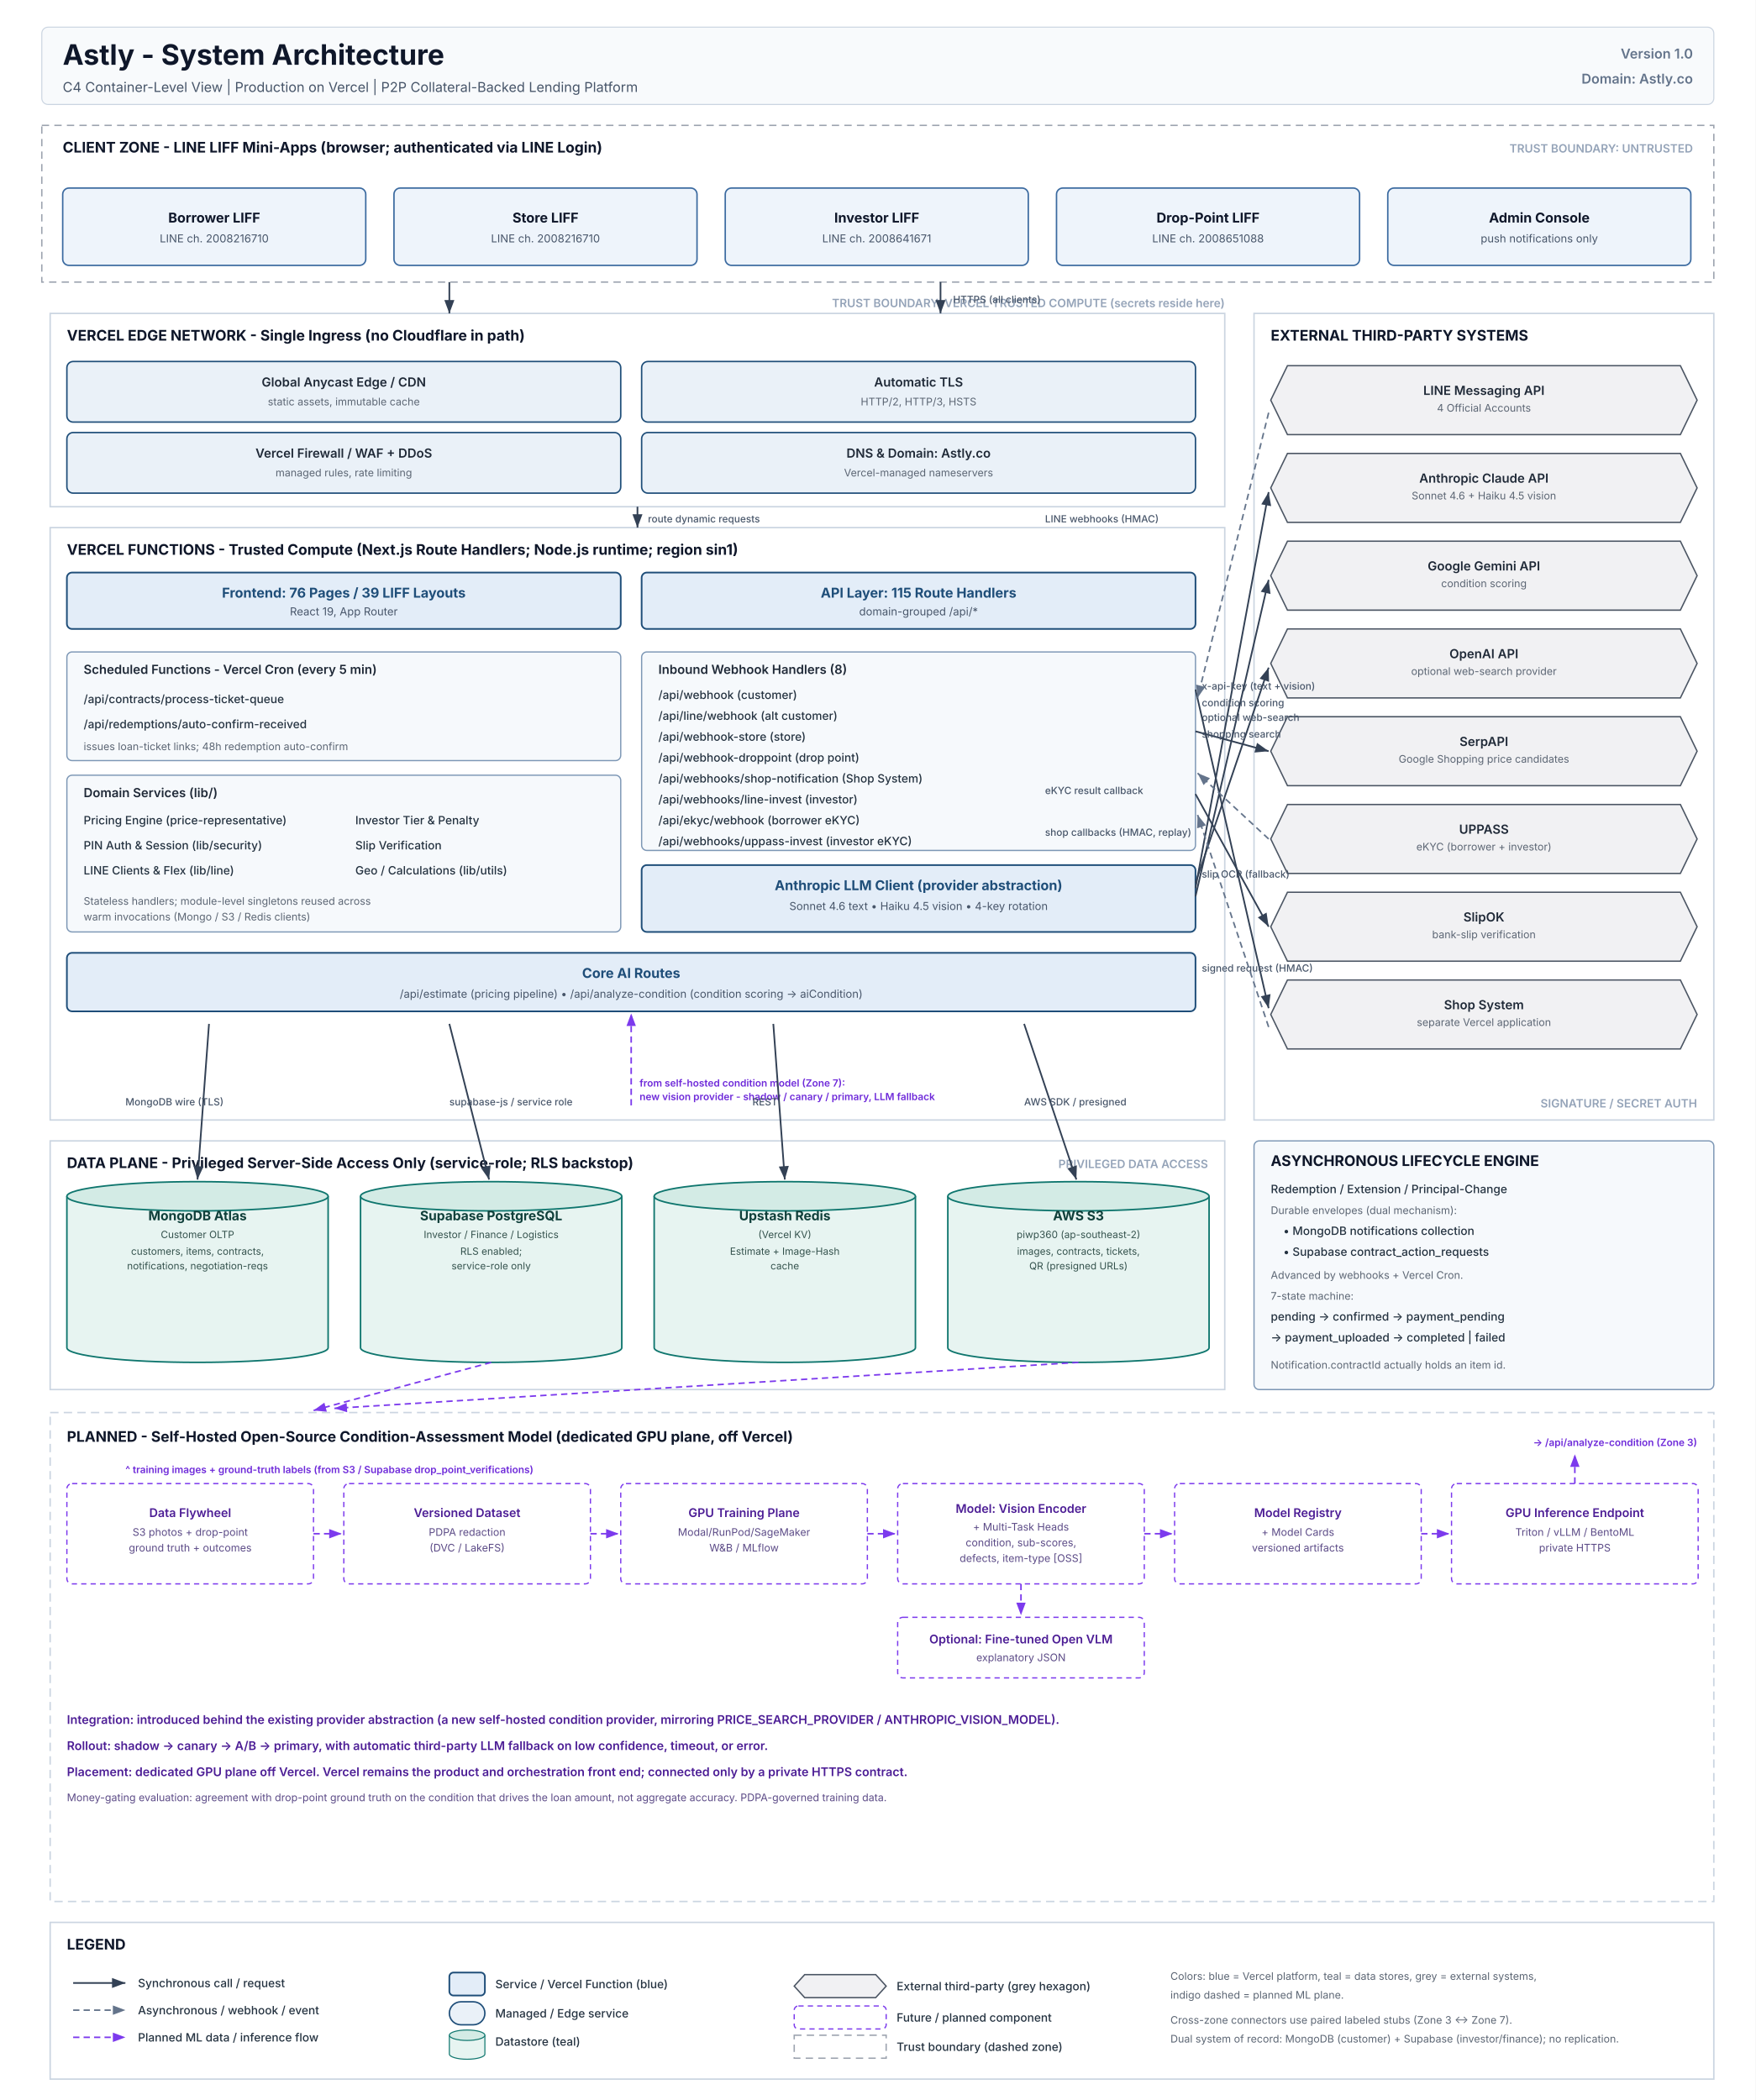
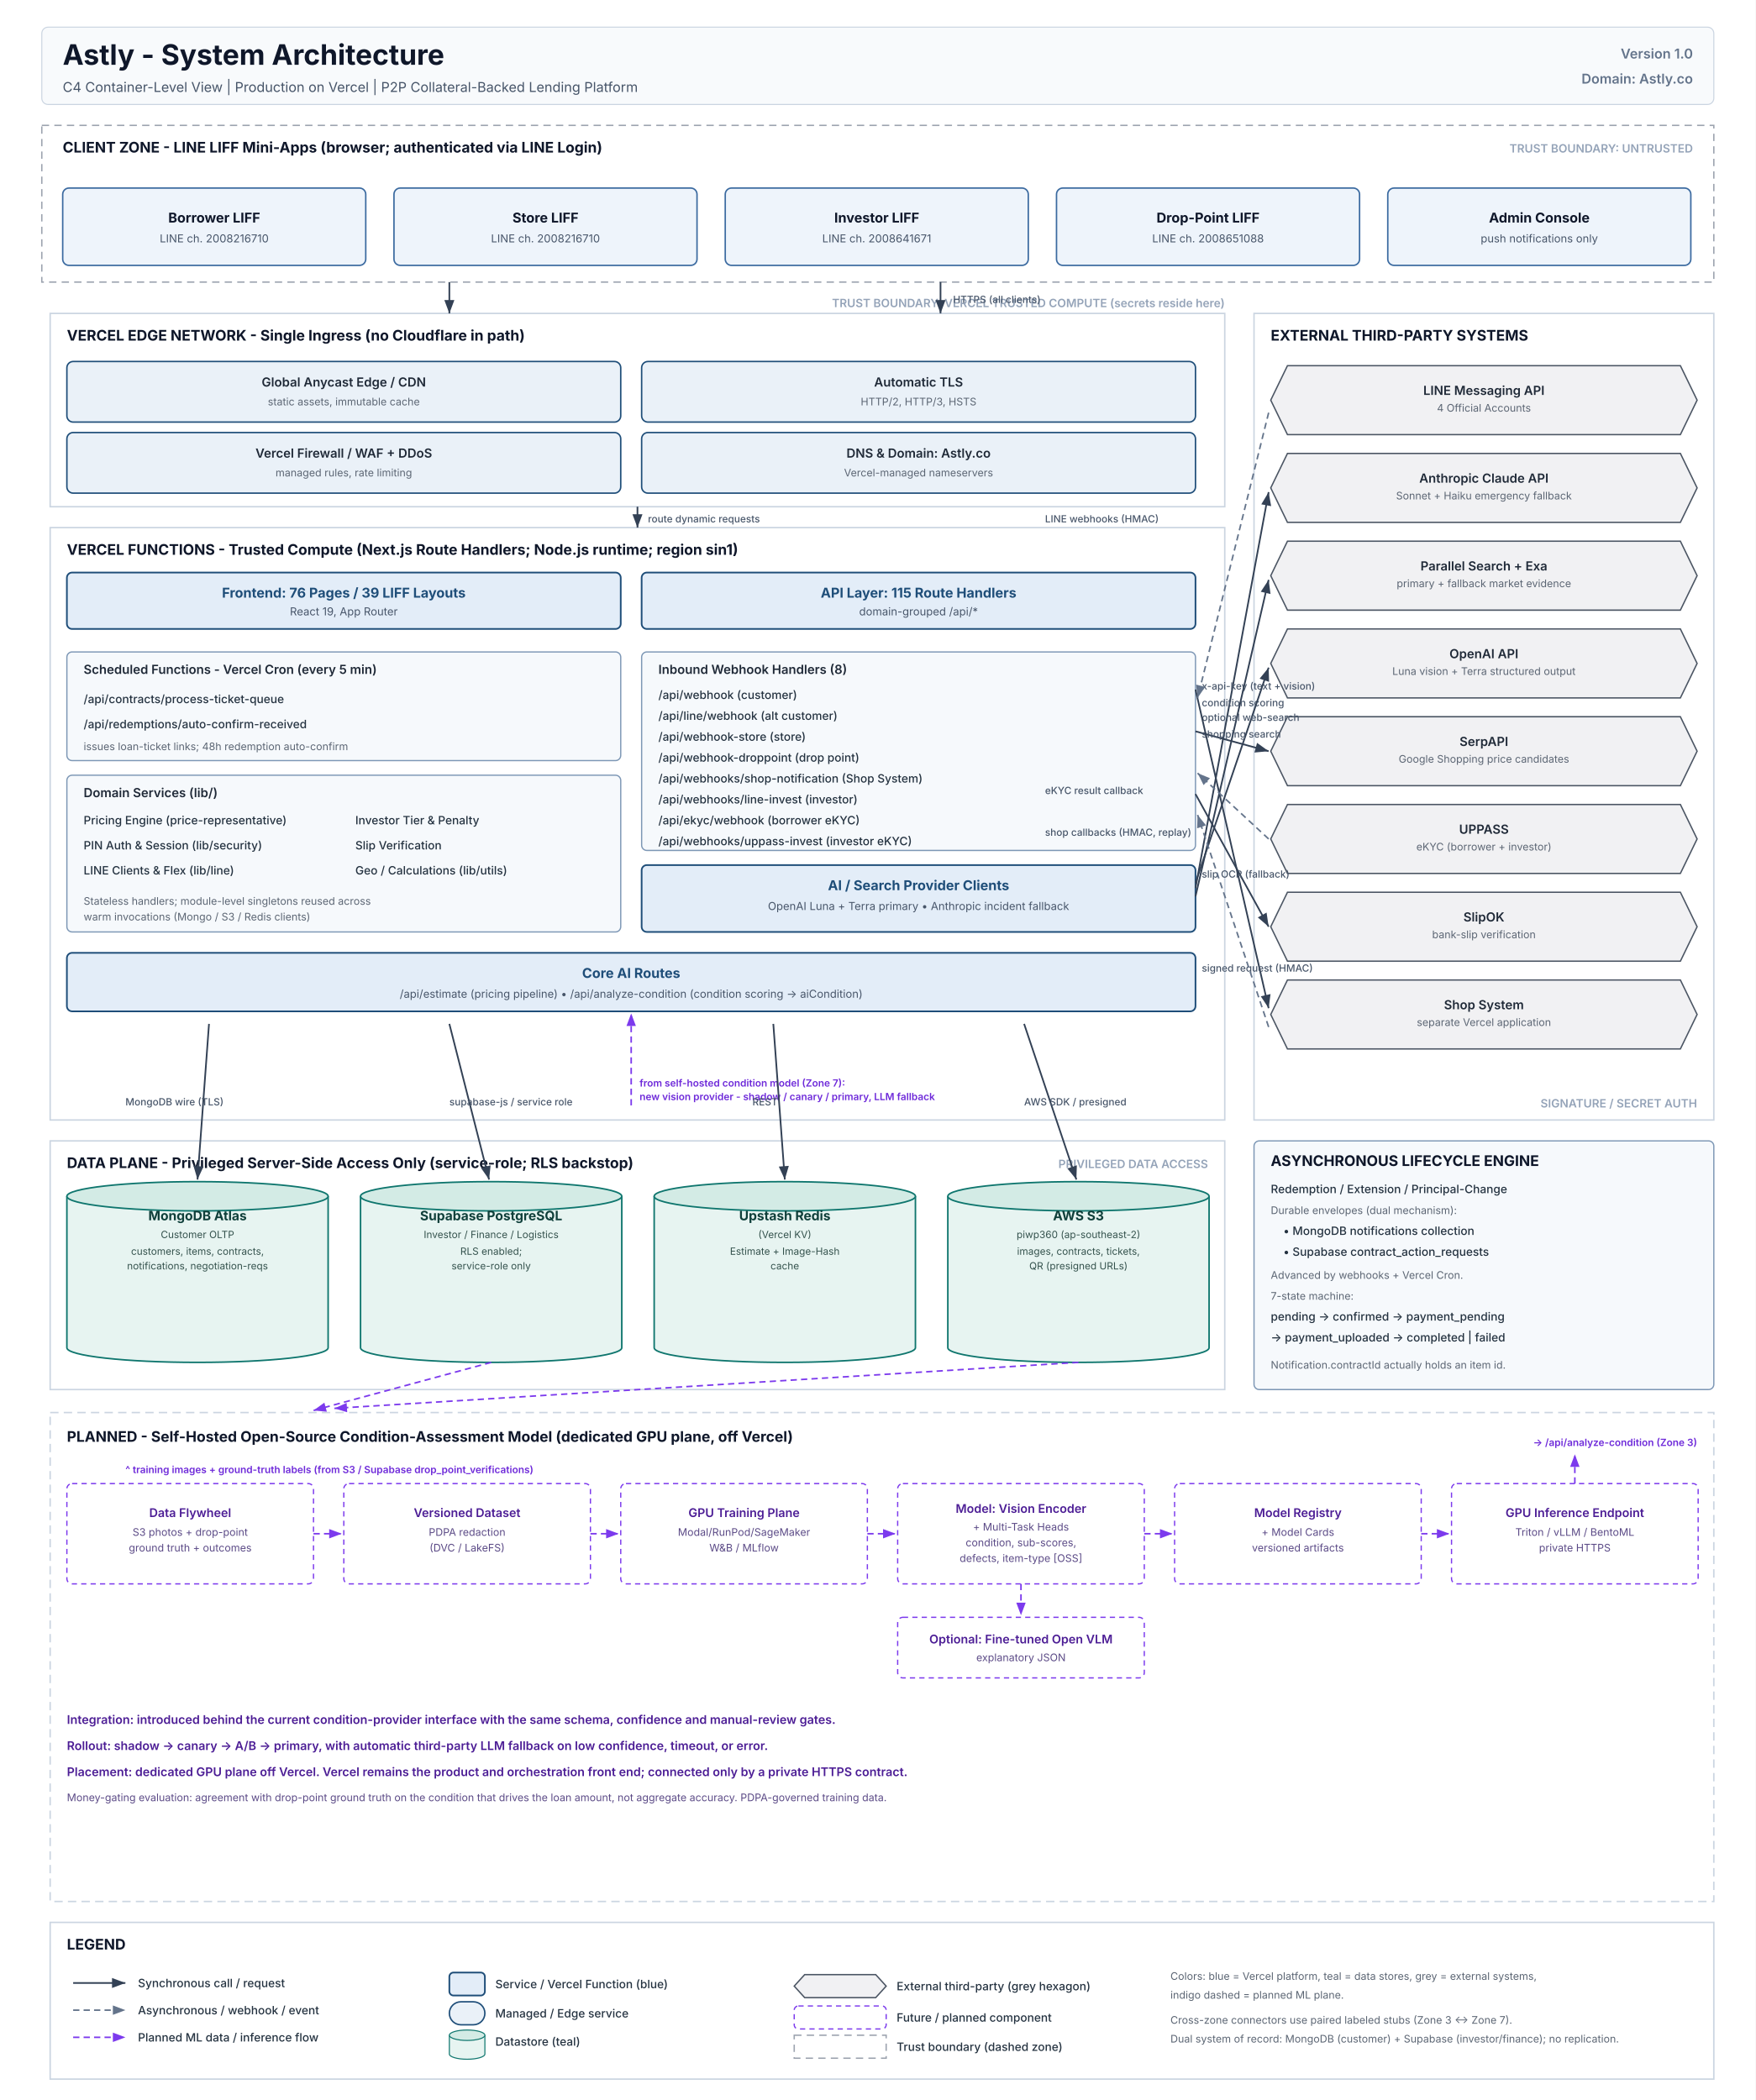
<svg xmlns="http://www.w3.org/2000/svg" viewBox="0 0 1680 2010" role="img" font-family="Inter, 'Helvetica Neue', Arial, sans-serif">
  <defs>
    <marker id="ar" markerWidth="10" markerHeight="10" refX="8" refY="3" orient="auto">
      <path d="M0,0 L8,3 L0,6 z" fill="#334155" />
    </marker>
    <marker id="arA" markerWidth="10" markerHeight="10" refX="8" refY="3" orient="auto">
      <path d="M0,0 L8,3 L0,6 z" fill="#64748b" />
    </marker>
    <marker id="arF" markerWidth="10" markerHeight="10" refX="8" refY="3" orient="auto">
      <path d="M0,0 L8,3 L0,6 z" fill="#7c3aed" />
    </marker>
    <style>
.zone{fill:#ffffff;stroke:#cbd5e1;stroke-width:1.4}
.zt{font-size:14px;font-weight:700;fill:#0f172a}
.tl{font-size:11px;font-weight:600;fill:#94a3b8}
.client{fill:#eef4fb;stroke:#3b6aa0;stroke-width:1.4}
.edge{fill:#eaf1f8;stroke:#1f4e79;stroke-width:1.4}
.fn{fill:#f6f9fc;stroke:#7d97b5;stroke-width:1.2}
.node{fill:#e3edf8;stroke:#1f4e79;stroke-width:1.6}
.ext{fill:#f1f1f3;stroke:#4b5563;stroke-width:1.3}
.futb{fill:#ffffff;stroke:#7c3aed;stroke-width:1.2;stroke-dasharray:5 4}
.t{font-size:13px;font-weight:700;fill:#0f172a}
.tb{font-size:13px;font-weight:700;fill:#1f4e79}
.ts{font-size:10.5px;font-weight:400;fill:#475569}
.tx{font-size:12px;font-weight:600;fill:#1f2937}
.xs{font-size:10px;font-weight:400;fill:#5b6573}
.li{font-size:11px;font-weight:500;fill:#243240}
.td{font-size:12.5px;font-weight:700;fill:#0f3f3a}
.tds{font-size:9.5px;font-weight:400;fill:#33514c}
.tf{font-size:11.5px;font-weight:600;fill:#4c1d95}
.tfs{font-size:10px;font-weight:400;fill:#5b4a86}
.lbl{font-size:9.5px;font-weight:500;fill:#475569}
.lblF{font-size:9.5px;font-weight:600;fill:#6d28d9}
.flow{stroke:#334155;stroke-width:1.6;fill:none;marker-end:url(#ar)}
.async{stroke:#64748b;stroke-width:1.5;fill:none;stroke-dasharray:6 4;marker-end:url(#arA)}
.fasync{stroke:#7c3aed;stroke-width:1.5;fill:none;stroke-dasharray:6 4;marker-end:url(#arF)}
.trust{fill:none;stroke:#9ca3af;stroke-width:1.3;stroke-dasharray:7 5}
</style>
  </defs>
  <rect x="0" y="0" width="1680" height="2010" fill="#ffffff" />
  <rect x="40" y="26" width="1600" height="74" rx="6" fill="#f8fafc" stroke="#cbd5e1" />
  <text x="60" y="62" font-size="27" font-weight="700" fill="#0f172a">Astly  -  System Architecture</text>
  <text x="60" y="88" font-size="13" fill="#475569">C4 Container-Level View    |    Production on Vercel    |    P2P Collateral-Backed Lending Platform</text>
  <text x="1620" y="56" text-anchor="end" font-size="13" font-weight="600" fill="#64748b">Version 1.0</text>
  <text x="1620" y="80" text-anchor="end" font-size="13" font-weight="600" fill="#64748b">Domain: Astly.co</text>
  <rect class="zone trust" x="40" y="120" width="1600" height="150" />
  <text class="zt" x="60" y="146">CLIENT ZONE   -   LINE LIFF Mini-Apps (browser; authenticated via LINE Login)</text>
  <text class="tl" x="1620" y="146" text-anchor="end">TRUST BOUNDARY: UNTRUSTED</text>
  <g>
    <rect class="client" x="60" y="180" width="290" height="74" rx="6" />
    <text class="t" x="205" y="213" text-anchor="middle">Borrower LIFF</text>
    <text class="ts" x="205" y="232" text-anchor="middle">LINE ch. 2008216710</text>
    <rect class="client" x="377" y="180" width="290" height="74" rx="6" />
    <text class="t" x="522" y="213" text-anchor="middle">Store LIFF</text>
    <text class="ts" x="522" y="232" text-anchor="middle">LINE ch. 2008216710</text>
    <rect class="client" x="694" y="180" width="290" height="74" rx="6" />
    <text class="t" x="839" y="213" text-anchor="middle">Investor LIFF</text>
    <text class="ts" x="839" y="232" text-anchor="middle">LINE ch. 2008641671</text>
    <rect class="client" x="1011" y="180" width="290" height="74" rx="6" />
    <text class="t" x="1156" y="213" text-anchor="middle">Drop-Point LIFF</text>
    <text class="ts" x="1156" y="232" text-anchor="middle">LINE ch. 2008651088</text>
    <rect class="client" x="1328" y="180" width="290" height="74" rx="6" />
    <text class="t" x="1473" y="213" text-anchor="middle">Admin Console</text>
    <text class="ts" x="1473" y="232" text-anchor="middle">push notifications only</text>
  </g>
  <text class="tl" x="1172" y="294" text-anchor="end">TRUST BOUNDARY: VERCEL TRUSTED COMPUTE (secrets reside here)</text>
  <rect class="zone" x="48" y="300" width="1124" height="185" />
  <text class="zt" x="64" y="326">VERCEL EDGE NETWORK   -   Single Ingress (no Cloudflare in path)</text>
  <rect class="edge" x="64" y="346" width="530" height="58" rx="6" />
  <text class="tx" x="329" y="370" text-anchor="middle">Global Anycast Edge / CDN</text>
  <text class="xs" x="329" y="388" text-anchor="middle">static assets, immutable cache</text>
  <rect class="edge" x="614" y="346" width="530" height="58" rx="6" />
  <text class="tx" x="879" y="370" text-anchor="middle">Automatic TLS</text>
  <text class="xs" x="879" y="388" text-anchor="middle">HTTP/2, HTTP/3, HSTS</text>
  <rect class="edge" x="64" y="414" width="530" height="58" rx="6" />
  <text class="tx" x="329" y="438" text-anchor="middle">Vercel Firewall / WAF + DDoS</text>
  <text class="xs" x="329" y="456" text-anchor="middle">managed rules, rate limiting</text>
  <rect class="edge" x="614" y="414" width="530" height="58" rx="6" />
  <text class="tx" x="879" y="438" text-anchor="middle">DNS &amp; Domain: Astly.co</text>
  <text class="xs" x="879" y="456" text-anchor="middle">Vercel-managed nameservers</text>
  <rect class="zone" x="48" y="505" width="1124" height="567" />
  <text class="zt" x="64" y="531">VERCEL FUNCTIONS   -   Trusted Compute (Next.js Route Handlers; Node.js runtime; region sin1)</text>
  <rect class="node" x="64" y="548" width="530" height="54" rx="5" />
  <text class="tb" x="329" y="572" text-anchor="middle">Frontend: 76 Pages / 39 LIFF Layouts</text>
  <text class="ts" x="329" y="589" text-anchor="middle">React 19, App Router</text>
  <rect class="node" x="614" y="548" width="530" height="54" rx="5" />
  <text class="tb" x="879" y="572" text-anchor="middle">API Layer: 115 Route Handlers</text>
  <text class="ts" x="879" y="589" text-anchor="middle">domain-grouped /api/*</text>
  <rect class="fn" x="64" y="624" width="530" height="104" rx="5" />
  <text class="tx" x="80" y="645">Scheduled Functions  -  Vercel Cron (every 5 min)</text>
  <text class="li" x="80" y="673">/api/contracts/process-ticket-queue</text>
  <text class="li" x="80" y="697">/api/redemptions/auto-confirm-received</text>
  <text class="xs" x="80" y="718">issues loan-ticket links; 48h redemption auto-confirm</text>
  <rect class="fn" x="64" y="742" width="530" height="150" rx="5" />
  <text class="tx" x="80" y="763">Domain Services (lib/)</text>
  <text class="li" x="80" y="789">Pricing Engine (price-representative)</text>
  <text class="li" x="80" y="813">PIN Auth &amp; Session (lib/security)</text>
  <text class="li" x="80" y="837">LINE Clients &amp; Flex (lib/line)</text>
  <text class="li" x="340" y="789">Investor Tier &amp; Penalty</text>
  <text class="li" x="340" y="813">Slip Verification</text>
  <text class="li" x="340" y="837">Geo / Calculations (lib/utils)</text>
  <text class="xs" x="80" y="866">Stateless handlers; module-level singletons reused across</text>
  <text class="xs" x="80" y="881">warm invocations (Mongo / S3 / Redis clients)</text>
  <rect class="fn" x="614" y="624" width="530" height="190" rx="5" />
  <text class="tx" x="630" y="645">Inbound Webhook Handlers (8)</text>
  <text class="li" x="630" y="669">/api/webhook  (customer)</text>
  <text class="li" x="630" y="689">/api/line/webhook  (alt customer)</text>
  <text class="li" x="630" y="709">/api/webhook-store  (store)</text>
  <text class="li" x="630" y="729">/api/webhook-droppoint  (drop point)</text>
  <text class="li" x="630" y="749">/api/webhooks/shop-notification  (Shop System)</text>
  <text class="li" x="630" y="769">/api/webhooks/line-invest  (investor)</text>
  <text class="li" x="630" y="789">/api/ekyc/webhook  (borrower eKYC)</text>
  <text class="li" x="630" y="809">/api/webhooks/uppass-invest  (investor eKYC)</text>
  <rect class="node" x="614" y="828" width="530" height="64" rx="5" />
-   <text class="tb" x="879" y="852" text-anchor="middle">Anthropic LLM Client (provider abstraction)</text>
-   <text class="ts" x="879" y="871" text-anchor="middle">Sonnet 4.6 text  •  Haiku 4.5 vision  •  4-key rotation</text>
+   <text class="tb" x="879" y="852" text-anchor="middle">AI / Search Provider Clients</text>
+   <text class="ts" x="879" y="871" text-anchor="middle">OpenAI Luna + Terra primary  •  Anthropic incident fallback</text>
  <rect class="node" x="64" y="912" width="1080" height="56" rx="5" />
  <text class="tb" x="604" y="936" text-anchor="middle">Core AI Routes</text>
  <text class="ts" x="604" y="955" text-anchor="middle">/api/estimate (pricing pipeline)    •    /api/analyze-condition (condition scoring  -&gt;  aiCondition)</text>
  <line class="fasync" x1="604" y1="1058" x2="604" y2="970" />
  <text class="lblF" x="612" y="1040">from self-hosted condition model (Zone 7):</text>
  <text class="lblF" x="612" y="1053">new vision provider  -  shadow / canary / primary, LLM fallback</text>
  <rect class="zone" x="1200" y="300" width="440" height="772" />
  <text class="zt" x="1216" y="326">EXTERNAL THIRD-PARTY SYSTEMS</text>
  <text class="tl" x="1624" y="1060" text-anchor="end">SIGNATURE / SECRET AUTH</text>
  <g>
    <polygon class="ext" points="1232,350 1608,350 1624,383 1608,416 1232,416 1216,383" />
    <text class="tx" x="1420" y="378" text-anchor="middle">LINE Messaging API</text>
    <text class="xs" x="1420" y="394" text-anchor="middle">4 Official Accounts</text>
    <polygon class="ext" points="1232,434 1608,434 1624,467 1608,500 1232,500 1216,467" />
    <text class="tx" x="1420" y="462" text-anchor="middle">Anthropic Claude API</text>
-     <text class="xs" x="1420" y="478" text-anchor="middle">Sonnet 4.6 + Haiku 4.5 vision</text>
+     <text class="xs" x="1420" y="478" text-anchor="middle">Sonnet + Haiku emergency fallback</text>
    <polygon class="ext" points="1232,518 1608,518 1624,551 1608,584 1232,584 1216,551" />
-     <text class="tx" x="1420" y="546" text-anchor="middle">Google Gemini API</text>
-     <text class="xs" x="1420" y="562" text-anchor="middle">condition scoring</text>
+     <text class="tx" x="1420" y="546" text-anchor="middle">Parallel Search + Exa</text>
+     <text class="xs" x="1420" y="562" text-anchor="middle">primary + fallback market evidence</text>
    <polygon class="ext" points="1232,602 1608,602 1624,635 1608,668 1232,668 1216,635" />
    <text class="tx" x="1420" y="630" text-anchor="middle">OpenAI API</text>
-     <text class="xs" x="1420" y="646" text-anchor="middle">optional web-search provider</text>
+     <text class="xs" x="1420" y="646" text-anchor="middle">Luna vision + Terra structured output</text>
    <polygon class="ext" points="1232,686 1608,686 1624,719 1608,752 1232,752 1216,719" />
    <text class="tx" x="1420" y="714" text-anchor="middle">SerpAPI</text>
    <text class="xs" x="1420" y="730" text-anchor="middle">Google Shopping price candidates</text>
    <polygon class="ext" points="1232,770 1608,770 1624,803 1608,836 1232,836 1216,803" />
    <text class="tx" x="1420" y="798" text-anchor="middle">UPPASS</text>
    <text class="xs" x="1420" y="814" text-anchor="middle">eKYC (borrower + investor)</text>
    <polygon class="ext" points="1232,854 1608,854 1624,887 1608,920 1232,920 1216,887" />
    <text class="tx" x="1420" y="882" text-anchor="middle">SlipOK</text>
    <text class="xs" x="1420" y="898" text-anchor="middle">bank-slip verification</text>
    <polygon class="ext" points="1232,938 1608,938 1624,971 1608,1004 1232,1004 1216,971" />
    <text class="tx" x="1420" y="966" text-anchor="middle">Shop System</text>
    <text class="xs" x="1420" y="982" text-anchor="middle">separate Vercel application</text>
  </g>
  <rect class="zone" x="48" y="1092" width="1124" height="238" />
  <text class="zt" x="64" y="1118">DATA PLANE   -   Privileged Server-Side Access Only (service-role; RLS backstop)</text>
  <text class="tl" x="1156" y="1118" text-anchor="end">PRIVILEGED DATA ACCESS</text>
  <g>
    <path d="M64,1145 v145 a125,14 0 0,0 250,0 v-145" fill="#e7f4f1" stroke="#0f766e" stroke-width="1.5" />
    <ellipse cx="189" cy="1145" rx="125" ry="14" fill="#d3ebe5" stroke="#0f766e" stroke-width="1.5" />
    <text class="td" x="189" y="1168" text-anchor="middle">MongoDB Atlas</text>
    <text class="tds" x="189" y="1185" text-anchor="middle">Customer OLTP</text>
    <text class="tds" x="189" y="1201" text-anchor="middle">customers, items, contracts,</text>
    <text class="tds" x="189" y="1215" text-anchor="middle">notifications, negotiation-reqs</text>
    <path d="M345,1145 v145 a125,14 0 0,0 250,0 v-145" fill="#e7f4f1" stroke="#0f766e" stroke-width="1.5" />
    <ellipse cx="470" cy="1145" rx="125" ry="14" fill="#d3ebe5" stroke="#0f766e" stroke-width="1.5" />
    <text class="td" x="470" y="1168" text-anchor="middle">Supabase PostgreSQL</text>
    <text class="tds" x="470" y="1185" text-anchor="middle">Investor / Finance / Logistics</text>
    <text class="tds" x="470" y="1201" text-anchor="middle">RLS enabled;</text>
    <text class="tds" x="470" y="1215" text-anchor="middle">service-role only</text>
    <path d="M626,1145 v145 a125,14 0 0,0 250,0 v-145" fill="#e7f4f1" stroke="#0f766e" stroke-width="1.5" />
    <ellipse cx="751" cy="1145" rx="125" ry="14" fill="#d3ebe5" stroke="#0f766e" stroke-width="1.5" />
    <text class="td" x="751" y="1168" text-anchor="middle">Upstash Redis</text>
    <text class="tds" x="751" y="1185" text-anchor="middle">(Vercel KV)</text>
    <text class="tds" x="751" y="1201" text-anchor="middle">Estimate + Image-Hash</text>
    <text class="tds" x="751" y="1215" text-anchor="middle">cache</text>
    <path d="M907,1145 v145 a125,14 0 0,0 250,0 v-145" fill="#e7f4f1" stroke="#0f766e" stroke-width="1.5" />
    <ellipse cx="1032" cy="1145" rx="125" ry="14" fill="#d3ebe5" stroke="#0f766e" stroke-width="1.5" />
    <text class="td" x="1032" y="1168" text-anchor="middle">AWS S3</text>
    <text class="tds" x="1032" y="1185" text-anchor="middle">piwp360 (ap-southeast-2)</text>
    <text class="tds" x="1032" y="1201" text-anchor="middle">images, contracts, tickets,</text>
    <text class="tds" x="1032" y="1215" text-anchor="middle">QR (presigned URLs)</text>
  </g>
  <rect class="fn" x="1200" y="1092" width="440" height="238" rx="5" />
  <text class="zt" x="1216" y="1116" font-size="13">ASYNCHRONOUS LIFECYCLE ENGINE</text>
  <text class="li" x="1216" y="1142">Redemption / Extension / Principal-Change</text>
  <text class="xs" x="1216" y="1162">Durable envelopes (dual mechanism):</text>
  <text class="li" x="1228" y="1182">• MongoDB notifications collection</text>
  <text class="li" x="1228" y="1202">• Supabase contract_action_requests</text>
  <text class="xs" x="1216" y="1224">Advanced by webhooks + Vercel Cron.</text>
  <text class="xs" x="1216" y="1244">7-state machine:</text>
  <text class="li" x="1216" y="1264">pending -&gt; confirmed -&gt; payment_pending</text>
  <text class="li" x="1216" y="1284">-&gt; payment_uploaded -&gt; completed | failed</text>
  <text class="xs" x="1216" y="1310">Notification.contractId actually holds an item id.</text>
  <rect class="zone" x="48" y="1352" width="1592" height="468" stroke="#7c3aed" stroke-width="1.6" stroke-dasharray="8 5" />
  <text class="zt" x="64" y="1380" fill="#4c1d95">PLANNED   -   Self-Hosted Open-Source Condition-Assessment Model (dedicated GPU plane, off Vercel)</text>
  <g>
    <rect class="futb" x="64" y="1420" width="236" height="96" rx="5" />
    <text class="tf" x="182" y="1452" text-anchor="middle">Data Flywheel</text>
    <text class="tfs" x="182" y="1470" text-anchor="middle">S3 photos + drop-point</text>
    <text class="tfs" x="182" y="1485" text-anchor="middle">ground truth + outcomes</text>
    <rect class="futb" x="329" y="1420" width="236" height="96" rx="5" />
    <text class="tf" x="447" y="1452" text-anchor="middle">Versioned Dataset</text>
    <text class="tfs" x="447" y="1470" text-anchor="middle">PDPA redaction</text>
    <text class="tfs" x="447" y="1485" text-anchor="middle">(DVC / LakeFS)</text>
    <rect class="futb" x="594" y="1420" width="236" height="96" rx="5" />
    <text class="tf" x="712" y="1452" text-anchor="middle">GPU Training Plane</text>
    <text class="tfs" x="712" y="1470" text-anchor="middle">Modal/RunPod/SageMaker</text>
    <text class="tfs" x="712" y="1485" text-anchor="middle">W&amp;B / MLflow</text>
    <rect class="futb" x="859" y="1420" width="236" height="96" rx="5" />
    <text class="tf" x="977" y="1448" text-anchor="middle">Model: Vision Encoder</text>
    <text class="tfs" x="977" y="1465" text-anchor="middle">+ Multi-Task Heads</text>
    <text class="tfs" x="977" y="1480" text-anchor="middle">condition, sub-scores,</text>
    <text class="tfs" x="977" y="1495" text-anchor="middle">defects, item-type [OSS]</text>
    <rect class="futb" x="1124" y="1420" width="236" height="96" rx="5" />
    <text class="tf" x="1242" y="1452" text-anchor="middle">Model Registry</text>
    <text class="tfs" x="1242" y="1470" text-anchor="middle">+ Model Cards</text>
    <text class="tfs" x="1242" y="1485" text-anchor="middle">versioned artifacts</text>
    <rect class="futb" x="1389" y="1420" width="236" height="96" rx="5" />
    <text class="tf" x="1507" y="1452" text-anchor="middle">GPU Inference Endpoint</text>
    <text class="tfs" x="1507" y="1470" text-anchor="middle">Triton / vLLM / BentoML</text>
    <text class="tfs" x="1507" y="1485" text-anchor="middle">private HTTPS</text>
    <line class="fasync" x1="300" y1="1468" x2="327" y2="1468" />
    <line class="fasync" x1="565" y1="1468" x2="592" y2="1468" />
    <line class="fasync" x1="830" y1="1468" x2="857" y2="1468" />
    <line class="fasync" x1="1095" y1="1468" x2="1122" y2="1468" />
    <line class="fasync" x1="1360" y1="1468" x2="1387" y2="1468" />
    <rect class="futb" x="859" y="1548" width="236" height="58" rx="5" />
    <text class="tf" x="977" y="1573" text-anchor="middle">Optional: Fine-tuned Open VLM</text>
    <text class="tfs" x="977" y="1590" text-anchor="middle">explanatory JSON</text>
    <line class="fasync" x1="977" y1="1516" x2="977" y2="1546" />
    <line class="fasync" x1="1507" y1="1420" x2="1507" y2="1392" />
    <text class="lblF" x="1624" y="1384" text-anchor="end">-&gt; /api/analyze-condition (Zone 3)</text>
  </g>
-   <text class="tf" x="64" y="1650">Integration:  introduced behind the existing provider abstraction (a new self-hosted condition provider, mirroring PRICE_SEARCH_PROVIDER / ANTHROPIC_VISION_MODEL).</text>
+   <text class="tf" x="64" y="1650">Integration: introduced behind the current condition-provider interface with the same schema, confidence and manual-review gates.</text>
  <text class="tf" x="64" y="1675">Rollout:  shadow  -&gt;  canary  -&gt;  A/B  -&gt;  primary, with automatic third-party LLM fallback on low confidence, timeout, or error.</text>
  <text class="tf" x="64" y="1700">Placement:  dedicated GPU plane off Vercel.  Vercel remains the product and orchestration front end; connected only by a private HTTPS contract.</text>
  <text class="tfs" x="64" y="1724">Money-gating evaluation:  agreement with drop-point ground truth on the condition that drives the loan amount, not aggregate accuracy.  PDPA-governed training data.</text>
  <text class="lblF" x="120" y="1410">^ training images + ground-truth labels (from S3 / Supabase drop_point_verifications)</text>
  <line class="flow" x1="430" y1="270" x2="430" y2="300" />
  <line class="flow" x1="900" y1="270" x2="900" y2="300" />
  <text class="lbl" x="912" y="290">HTTPS (all clients)</text>
  <line class="flow" x1="610" y1="485" x2="610" y2="505" />
  <text class="lbl" x="620" y="500">route dynamic requests</text>
  <line class="flow" x1="200" y1="980" x2="189" y2="1129" />
  <text class="lbl" x="120" y="1058">MongoDB wire (TLS)</text>
  <line class="flow" x1="430" y1="980" x2="468" y2="1129" />
  <text class="lbl" x="430" y="1058">supabase-js / service role</text>
  <line class="flow" x1="740" y1="980" x2="751" y2="1129" />
  <text class="lbl" x="720" y="1058">REST</text>
  <line class="flow" x1="980" y1="980" x2="1030" y2="1129" />
  <text class="lbl" x="980" y="1058">AWS SDK / presigned</text>
  <line class="flow" x1="1144" y1="850" x2="1214" y2="471" />
  <text class="lbl" x="1150" y="660">x-api-key (text + vision)</text>
  <line class="flow" x1="1144" y1="858" x2="1214" y2="555" />
  <text class="lbl" x="1150" y="676">condition scoring</text>
  <line class="flow" x1="1144" y1="845" x2="1214" y2="639" />
  <text class="lbl" x="1150" y="690">optional web-search</text>
  <line class="flow" x1="1144" y1="700" x2="1214" y2="719" />
  <text class="lbl" x="1150" y="706">shopping search</text>
  <line class="flow" x1="1144" y1="760" x2="1214" y2="887" />
  <text class="lbl" x="1150" y="840">slip OCR (fallback)</text>
  <line class="flow" x1="1144" y1="660" x2="1214" y2="965" />
  <text class="lbl" x="1150" y="930">signed request (HMAC)</text>
  <line class="async" x1="1214" y1="395" x2="1146" y2="668" />
  <text class="lbl" x="1000" y="500" fill="#64748b">LINE webhooks (HMAC)</text>
  <line class="async" x1="1214" y1="803" x2="1146" y2="740" />
  <text class="lbl" x="1000" y="760" fill="#64748b">eKYC result callback</text>
  <line class="async" x1="1214" y1="983" x2="1146" y2="780" />
  <text class="lbl" x="1000" y="800" fill="#64748b">shop callbacks (HMAC, replay)</text>
  <line class="fasync" x1="470" y1="1304" x2="300" y2="1350" />
  <line class="fasync" x1="1032" y1="1304" x2="320" y2="1348" />
  <rect class="zone" x="48" y="1840" width="1592" height="150" />
  <text class="zt" x="64" y="1866">LEGEND</text>
  <g>
    <line class="flow" x1="70" y1="1898" x2="120" y2="1898" />
    <text class="li" x="132" y="1902">Synchronous call / request</text>
    <line class="async" x1="70" y1="1924" x2="120" y2="1924" />
    <text class="li" x="132" y="1928">Asynchronous / webhook / event</text>
    <line class="fasync" x1="70" y1="1950" x2="120" y2="1950" />
    <text class="li" x="132" y="1954">Planned ML data / inference flow</text>
    <rect class="node" x="430" y="1888" width="34" height="22" rx="4" />
    <text class="li" x="474" y="1903">Service / Vercel Function (blue)</text>
    <rect class="edge" x="430" y="1916" width="34" height="22" rx="11" />
    <text class="li" x="474" y="1931">Managed / Edge service</text>
    <path d="M430,1948 v18 a17,5 0 0,0 34,0 v-18" fill="#e7f4f1" stroke="#0f766e" />
    <ellipse cx="447" cy="1948" rx="17" ry="5" fill="#d3ebe5" stroke="#0f766e" />
    <text class="li" x="474" y="1958">Datastore (teal)</text>
    <polygon class="ext" points="770,1890 838,1890 848,1901 838,1912 770,1912 760,1901" />
    <text class="li" x="858" y="1905">External third-party (grey hexagon)</text>
    <rect class="futb" x="760" y="1920" width="88" height="22" rx="4" />
    <text class="li" x="858" y="1935">Future / planned component</text>
    <rect class="zone trust" x="760" y="1948" width="88" height="22" />
    <text class="li" x="858" y="1963">Trust boundary (dashed zone)</text>
    <text class="xs" x="1120" y="1895">Colors:  blue = Vercel platform,  teal = data stores,  grey = external systems,</text>
    <text class="xs" x="1120" y="1913">indigo dashed = planned ML plane.</text>
    <text class="xs" x="1120" y="1937">Cross-zone connectors use paired labeled stubs (Zone 3  &lt;-&gt;  Zone 7).</text>
    <text class="xs" x="1120" y="1955">Dual system of record: MongoDB (customer) + Supabase (investor/finance); no replication.</text>
  </g>
</svg>
